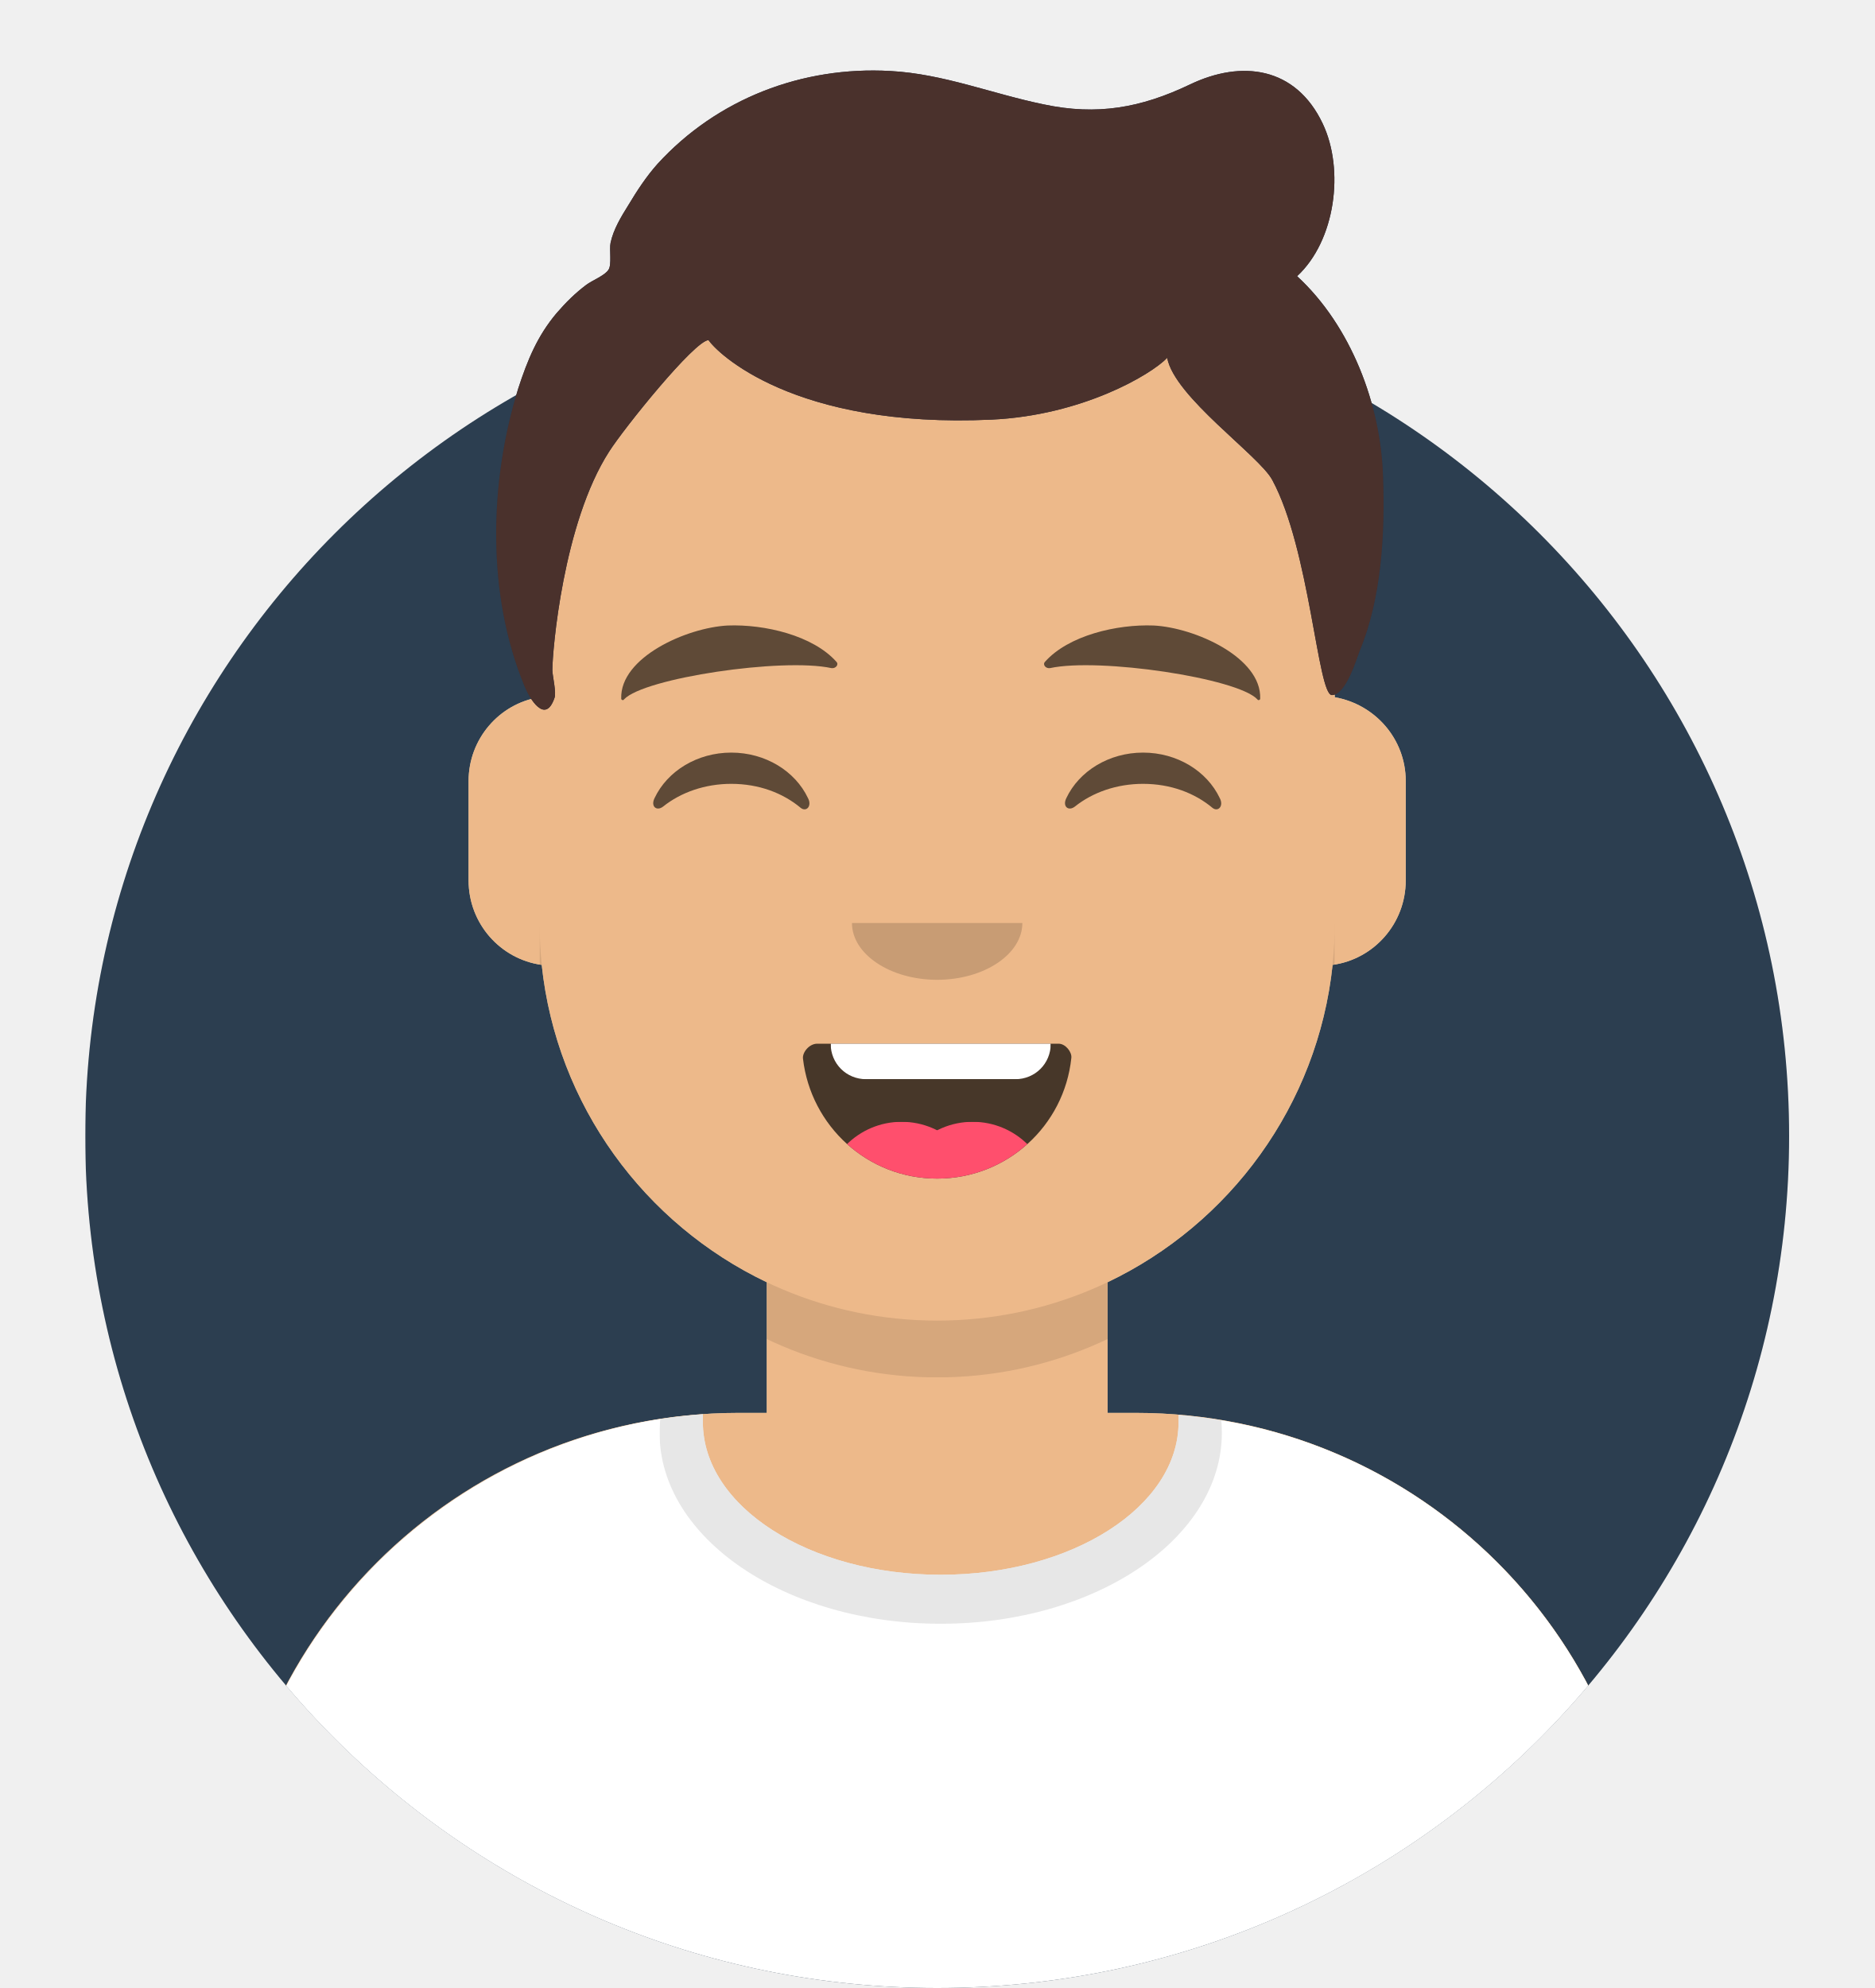
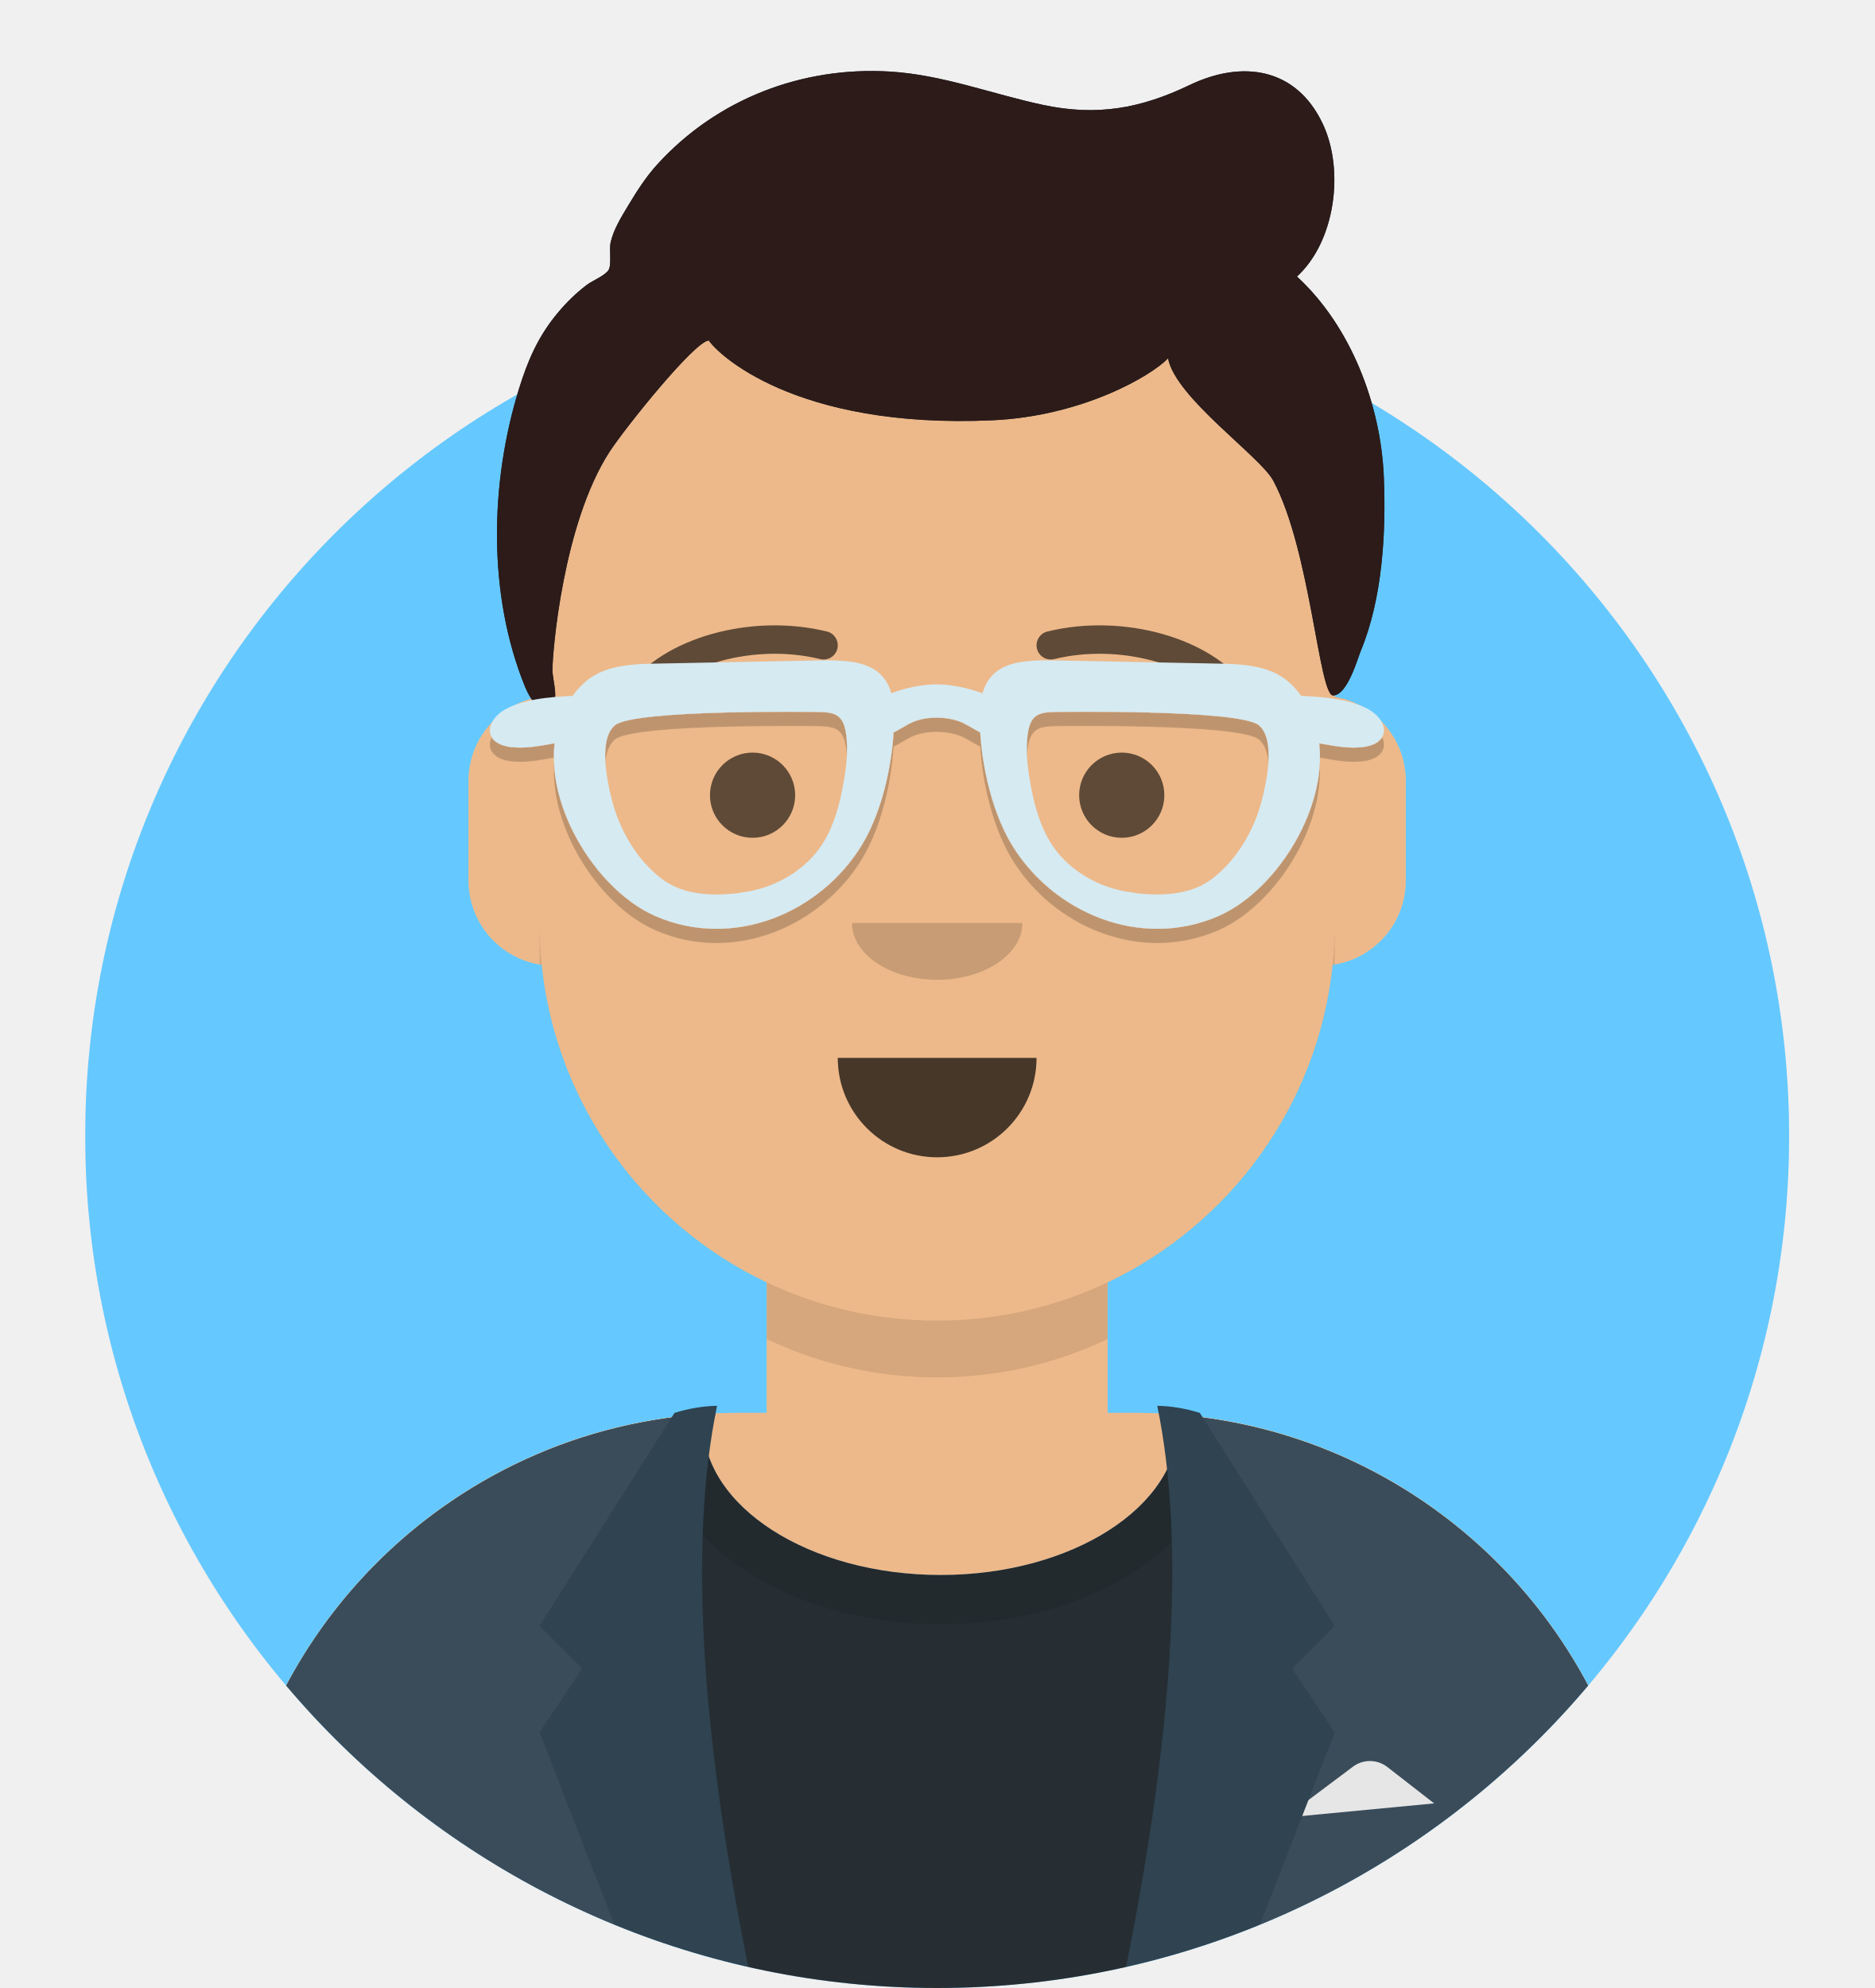
- <svg xmlns="http://www.w3.org/2000/svg" version="1.1" id="Layer_1" x="0px" y="0px" viewBox="0 0 264 280" style="enable-background:new 0 0 264 280;" xml:space="preserve">
-   <style type="text/css">
- 	.st0{fill-rule:evenodd;clip-rule:evenodd;fill:#E6E6E6;}
- 	.st1{filter:url(#Adobe_OpacityMaskFilter);}
- 	.st2{fill-rule:evenodd;clip-rule:evenodd;fill:#FFFFFF;}
- 	.st3{mask:url(#mask-2_1_);}
- 	.st4{fill-rule:evenodd;clip-rule:evenodd;fill:#2C3E50;}
- 	.st5{filter:url(#Adobe_OpacityMaskFilter_1_);}
- 	.st6{mask:url(#mask-4_1_);}
- 	.st7{fill-rule:evenodd;clip-rule:evenodd;fill:#D0C6AC;}
- 	.st8{filter:url(#Adobe_OpacityMaskFilter_2_);}
- 	.st9{mask:url(#mask-6_1_);}
- 	.st10{fill-rule:evenodd;clip-rule:evenodd;fill:#EDB98A;}
- 	.st11{filter:url(#Adobe_OpacityMaskFilter_3_);}
- 	.st12{mask:url(#mask-6_2_);fill-rule:evenodd;clip-rule:evenodd;fill-opacity:0.1;}
- 	.st13{filter:url(#Adobe_OpacityMaskFilter_4_);}
- 	.st14{mask:url(#react-mask-952_1_);}
- 	.st15{filter:url(#Adobe_OpacityMaskFilter_5_);}
- 	.st16{opacity:0.6;mask:url(#react-mask-952_2_);}
- 	.st17{fill-rule:evenodd;clip-rule:evenodd;fill-opacity:0.16;}
- 	.st18{fill-rule:evenodd;clip-rule:evenodd;fill-opacity:0.7;}
- 	.st19{filter:url(#Adobe_OpacityMaskFilter_6_);}
- 	.st20{mask:url(#react-mask-934_1_);fill-rule:evenodd;clip-rule:evenodd;fill:#FFFFFF;}
- 	.st21{filter:url(#Adobe_OpacityMaskFilter_7_);}
- 	.st22{mask:url(#react-mask-934_2_);}
- 	.st23{fill-rule:evenodd;clip-rule:evenodd;fill:#FF4F6D;}
- 	.st24{fill-rule:evenodd;clip-rule:evenodd;fill-opacity:0.6;}
- 	.st25{filter:url(#Adobe_OpacityMaskFilter_8_);}
- 	.st26{mask:url(#react-mask-925_1_);}
- 	.st27{fill-rule:evenodd;clip-rule:evenodd;fill:#28354B;}
- 	.st28{filter:url(#Adobe_OpacityMaskFilter_9_);}
- 	.st29{mask:url(#react-mask-924_1_);}
- 	.st30{fill-rule:evenodd;clip-rule:evenodd;fill:#4A312C;}
- </style>
-   <g>
-     <g transform="translate(-825, -1100)">
+ <svg xmlns="http://www.w3.org/2000/svg" xmlns:xlink="http://www.w3.org/1999/xlink" width="264px" height="280px" viewBox="0 0 264 280" version="1.1">
+   <defs>
+     <circle id="path-1" cx="120" cy="120" r="120" />
+     <path d="M12,160 C12,226.274 65.726,280 132,280 C198.274,280 252,226.274 252,160 L264,160 L264,-1.42108547e-14 L-3.19744231e-14,-1.42108547e-14 L-3.19744231e-14,160 L12,160 Z" id="path-3" />
+     <path d="M124,144.611 L124,163 L128,163 L128,163 C167.765,163 200,195.235 200,235 L200,244 L0,244 L0,235 C-4.86974701e-15,195.235 32.235,163 72,163 L72,163 L76,163 L76,144.611 C58.763,136.422 46.372,119.687 44.305,99.881 C38.48,99.058 34,94.052 34,88 L34,74 C34,68.054 38.325,63.118 44,62.166 L44,56 L44,56 C44,25.072 69.072,5.68137151e-15 100,0 L100,0 L100,0 C130.928,-5.68137151e-15 156,25.072 156,56 L156,62.166 C161.675,63.118 166,68.054 166,74 L166,88 C166,94.052 161.52,99.058 155.695,99.881 C153.628,119.687 141.237,136.422 124,144.611 Z" id="path-5" />
+   </defs>
+   <g id="Avataaar" stroke="none" stroke-width="1" fill="none" fill-rule="evenodd">
+     <g transform="translate(-825, -1100)" id="Avataaar/Circle">
      <g transform="translate(825, 1100)">
-         <g id="Circle" transform="translate(12, 40)">
-           <g id="Circle-Background">
-             <circle class="st0" cx="120" cy="120" r="120" />
-           </g>
-           <defs>
-             <filter id="Adobe_OpacityMaskFilter" filterUnits="userSpaceOnUse" x="0" y="0" width="240" height="240">
-               <feColorMatrix type="matrix" values="1 0 0 0 0  0 1 0 0 0  0 0 1 0 0  0 0 0 1 0" />
-             </filter>
-           </defs>
-           <mask maskUnits="userSpaceOnUse" x="0" y="0" width="240" height="240" id="mask-2_1_">
-             <g class="st1">
-               <circle id="path-1_1_" class="st2" cx="120" cy="120" r="120" />
-             </g>
+         <g id="Circle" stroke-width="1" fill-rule="evenodd" transform="translate(12, 40)">
+           <mask id="mask-2" fill="white">
+             <use xlink:href="#path-1" />
          </mask>
-           <g class="st3">
-             <rect class="st4" width="240" height="240" />
+           <use id="Circle-Background" fill="#E6E6E6" xlink:href="#path-1" />
+           <g id="Color/Palette/Blue-01" mask="url(#mask-2)" fill="#65C9FF">
+             <rect id="🖍Color" x="0" y="0" width="240" height="240" />
          </g>
        </g>
-         <g id="Mask">
- 			</g>
-         <defs>
-           <filter id="Adobe_OpacityMaskFilter_1_" filterUnits="userSpaceOnUse" x="-1" y="0" width="265" height="280">
-             <feColorMatrix type="matrix" values="1 0 0 0 0  0 1 0 0 0  0 0 1 0 0  0 0 0 1 0" />
-           </filter>
-         </defs>
-         <mask maskUnits="userSpaceOnUse" x="-1" y="0" width="265" height="280" id="mask-4_1_">
-           <g class="st5">
-             <path id="path-3_1_" class="st2" d="M12,160c0,66.3,53.7,120,120,120s120-53.7,120-120h12V0H0v160H12z" />
-           </g>
+         <mask id="mask-4" fill="white">
+           <use xlink:href="#path-3" />
        </mask>
-         <g id="Avataaar" class="st6">
+         <g id="Mask" />
+         <g id="Avataaar" stroke-width="1" fill-rule="evenodd" mask="url(#mask-4)">
          <g id="Body" transform="translate(32, 36)">
-             <g>
-               <path class="st7" d="M124,144.6V163h4l0,0c39.8,0,72,32.2,72,72v9H0v-9c0-39.8,32.2-72,72-72l0,0h4v-18.4        c-17.2-8.2-29.6-24.9-31.7-44.7C38.5,99.1,34,94.1,34,88V74c0-5.9,4.3-10.9,10-11.8V56l0,0c0-30.9,25.1-56,56-56l0,0l0,0        c30.9,0,56,25.1,56,56v6.2c5.7,1,10,5.9,10,11.8v14c0,6.1-4.5,11.1-10.3,11.9C153.6,119.7,141.2,136.4,124,144.6z" />
-             </g>
-             <defs>
-               <filter id="Adobe_OpacityMaskFilter_2_" filterUnits="userSpaceOnUse" x="-32" y="0" width="264" height="244">
-                 <feColorMatrix type="matrix" values="1 0 0 0 0  0 1 0 0 0  0 0 1 0 0  0 0 0 1 0" />
-               </filter>
-             </defs>
-             <mask maskUnits="userSpaceOnUse" x="-32" y="0" width="264" height="244" id="mask-6_1_">
-               <g class="st8">
-                 <path id="path-5_1_" class="st2" d="M124,144.6V163h4l0,0c39.8,0,72,32.2,72,72v9H0v-9c0-39.8,32.2-72,72-72l0,0h4v-18.4         c-17.2-8.2-29.6-24.9-31.7-44.7C38.5,99.1,34,94.1,34,88V74c0-5.9,4.3-10.9,10-11.8V56l0,0c0-30.9,25.1-56,56-56l0,0l0,0         c30.9,0,56,25.1,56,56v6.2c5.7,1,10,5.9,10,11.8v14c0,6.1-4.5,11.1-10.3,11.9C153.6,119.7,141.2,136.4,124,144.6z" />
-               </g>
+             <mask id="mask-6" fill="white">
+               <use xlink:href="#path-5" />
            </mask>
-             <g class="st9">
-               <g id="Color" transform="translate(-32, 0)">
-                 <rect class="st10" width="264" height="244" />
+             <use fill="#D0C6AC" xlink:href="#path-5" />
+             <g id="Skin/👶🏽-03-Brown" mask="url(#mask-6)" fill="#EDB98A">
+               <g transform="translate(-32, 0)" id="Color">
+                 <rect x="0" y="0" width="264" height="244" />
              </g>
            </g>
+             <path d="M156,79 L156,102 C156,132.928 130.928,158 100,158 C69.072,158 44,132.928 44,102 L44,79 L44,94 C44,124.928 69.072,150 100,150 C130.928,150 156,124.928 156,94 L156,79 Z" id="Neck-Shadow" fill-opacity="0.1" fill="#000000" mask="url(#mask-6)" />
+           </g>
+           <g id="Clothing/Blazer-+-Shirt" transform="translate(0, 170)">
            <defs>
-               <filter id="Adobe_OpacityMaskFilter_3_" filterUnits="userSpaceOnUse" x="44" y="79" width="112" height="79">
-                 <feColorMatrix type="matrix" values="1 0 0 0 0  0 1 0 0 0  0 0 1 0 0  0 0 0 1 0" />
-               </filter>
+               <path d="M133.96,0.295 C170.936,3.325 200,34.294 200,72.052 L200,81 L0,81 L0,72.052 C1.22536245e-14,33.953 29.592,2.765 67.045,0.22 C67.015,0.593 67,0.969 67,1.348 C67,13.211 81.998,22.828 100.5,22.828 C119.002,22.828 134,13.211 134,1.348 C134,0.995 133.987,0.644 133.96,0.295 Z" id="react-path-150" />
            </defs>
-             <mask maskUnits="userSpaceOnUse" x="44" y="79" width="112" height="79" id="mask-6_2_">
-               <g class="st11">
-                 <path id="path-5_2_" class="st2" d="M124,144.6V163h4l0,0c39.8,0,72,32.2,72,72v9H0v-9c0-39.8,32.2-72,72-72l0,0h4v-18.4         c-17.2-8.2-29.6-24.9-31.7-44.7C38.5,99.1,34,94.1,34,88V74c0-5.9,4.3-10.9,10-11.8V56l0,0c0-30.9,25.1-56,56-56l0,0l0,0         c30.9,0,56,25.1,56,56v6.2c5.7,1,10,5.9,10,11.8v14c0,6.1-4.5,11.1-10.3,11.9C153.6,119.7,141.2,136.4,124,144.6z" />
+             <g id="Shirt" transform="translate(32, 29)">
+               <mask id="react-mask-151" fill="white">
+                 <use xlink:href="#react-path-150" />
+               </mask>
+               <use id="Clothes" fill="#E6E6E6" xlink:href="#react-path-150" />
+               <g id="Color/Palette/Black" mask="url(#react-mask-151)" fill="#262E33">
+                 <g transform="translate(-32, -29)" id="🖍Color">
+                   <rect x="0" y="0" width="264" height="110" />
+                 </g>
              </g>
-             </mask>
-             <path id="Neck-Shadow" class="st12" d="M156,79v23c0,30.9-25.1,56-56,56s-56-25.1-56-56V79v15c0,30.9,25.1,56,56,56       s56-25.1,56-56V79z" />
+               <g id="Shadowy" opacity="0.6" mask="url(#react-mask-151)" fill-opacity="0.16" fill="#000000">
+                 <g transform="translate(60, -25)" id="Hola-👋🏼">
+                   <ellipse cx="40.5" cy="27.848" rx="39.635" ry="26.914" />
+                 </g>
+               </g>
+             </g>
+             <g id="Blazer" transform="translate(32, 28)">
+               <path d="M68.785,1.122 C30.512,2.804 -1.89486556e-14,34.365 -1.42108547e-14,73.052 L0,73.052 L0,82 L69.362,82 C65.961,69.92 64,55.709 64,40.5 C64,26.173 65.74,12.731 68.785,1.122 Z M131.638,82 L200,82 L200,73.052 C200,34.707 170.025,3.363 132.229,1.174 C135.265,12.771 137,26.194 137,40.5 C137,55.709 135.039,69.92 131.638,82 Z" id="Saco" fill="#3A4C5A" />
+               <path d="M149,58 L158.556,50.833 L158.556,50.833 C159.999,49.751 161.988,49.768 163.412,50.876 L170,56 L149,58 Z" id="Pocket-hanky" fill="#E6E6E6" />
+               <path d="M69,1.13686838e-13 C65,19.333 66.667,46.667 74,82 L58,82 L44,46 L50,37 L44,31 L63,1 C65.028,0.369 67.028,0.036 69,1.13686838e-13 Z" id="Wing" fill="#2F4351" />
+               <path d="M151,1.13686838e-13 C147,19.333 148.667,46.667 156,82 L140,82 L126,46 L132,37 L126,31 L145,1 C147.028,0.369 149.028,0.036 151,1.13686838e-13 Z" id="Wing" fill="#2F4351" transform="translate(141, 41) scale(-1, 1) translate(-141, -41) " />
+             </g>
          </g>
-           <g transform="translate(0, 170)">
-             <g id="Clothes">
-               <path class="st0" d="M166,29.3c37,3,66,34,66,71.8v8.9H32v-8.9C32,63,61.6,31.8,99,29.2c0,0.4,0,0.7,0,1.1        c0,11.9,15,21.5,33.5,21.5S166,42.2,166,30.3C166,30,166,29.6,166,29.3z" />
+           <g id="Face" transform="translate(76, 82)" fill="#000000">
+             <g id="Mouth/Default" transform="translate(2, 52)" fill-opacity="0.7">
+               <path d="M40,15 C40,22.732 46.268,29 54,29 L54,29 C61.732,29 68,22.732 68,15" id="Mouth" />
            </g>
-             <defs>
-               <filter id="Adobe_OpacityMaskFilter_4_" filterUnits="userSpaceOnUse" x="0" y="0" width="264" height="110">
-                 <feColorMatrix type="matrix" values="1 0 0 0 0  0 1 0 0 0  0 0 1 0 0  0 0 0 1 0" />
-               </filter>
-             </defs>
-             <mask maskUnits="userSpaceOnUse" x="0" y="0" width="264" height="110" id="react-mask-952_1_">
-               <g class="st13">
-                 <path id="react-path-951_1_" class="st2" d="M166,29.3c37,3,66,34,66,71.8v8.9H32v-8.9C32,63,61.6,31.8,99,29.2         c0,0.4,0,0.7,0,1.1c0,11.9,15,21.5,33.5,21.5S166,42.2,166,30.3C166,30,166,29.6,166,29.3z" />
-               </g>
-             </mask>
-             <g class="st14">
-               <rect class="st2" width="264" height="110" />
+             <g id="Nose/Default" transform="translate(28, 40)" fill-opacity="0.16">
+               <path d="M16,8 C16,12.418 21.373,16 28,16 L28,16 C34.627,16 40,12.418 40,8" id="Nose" />
            </g>
-             <defs>
-               <filter id="Adobe_OpacityMaskFilter_5_" filterUnits="userSpaceOnUse" x="92.9" y="4.9" width="79.3" height="53.8">
-                 <feColorMatrix type="matrix" values="1 0 0 0 0  0 1 0 0 0  0 0 1 0 0  0 0 0 1 0" />
-               </filter>
-             </defs>
-             <mask maskUnits="userSpaceOnUse" x="92.9" y="4.9" width="79.3" height="53.8" id="react-mask-952_2_">
-               <g class="st15">
-                 <path id="react-path-951_2_" class="st2" d="M166,29.3c37,3,66,34,66,71.8v8.9H32v-8.9C32,63,61.6,31.8,99,29.2         c0,0.4,0,0.7,0,1.1c0,11.9,15,21.5,33.5,21.5S166,42.2,166,30.3C166,30,166,29.6,166,29.3z" />
-               </g>
-             </mask>
-             <g id="Shadowy" class="st16">
-               <g transform="translate(92, 4)">
-                 <ellipse class="st17" cx="40.5" cy="27.8" rx="39.6" ry="26.9" />
+             <g id="Eyes/Default-😀" transform="translate(0, 8)" fill-opacity="0.6">
+               <circle id="Eye" cx="30" cy="22" r="6" />
+               <circle id="Eye" cx="82" cy="22" r="6" />
+             </g>
+             <g id="Eyebrow/Outline/Default" fill-opacity="0.6">
+               <g id="I-Browse" transform="translate(12, 6)">
+                 <path d="M3.63,11.159 C7.545,5.65 18.278,2.561 27.523,4.831 C28.596,5.095 29.679,4.439 29.942,3.366 C30.206,2.293 29.55,1.21 28.477,0.947 C17.74,-1.69 5.312,1.887 0.37,8.841 C-0.27,9.742 -0.059,10.99 0.841,11.63 C1.742,12.27 2.99,12.059 3.63,11.159 Z" id="Eyebrow" fill-rule="nonzero" />
+                 <path d="M61.63,11.159 C65.545,5.65 76.278,2.561 85.523,4.831 C86.596,5.095 87.679,4.439 87.942,3.366 C88.206,2.293 87.55,1.21 86.477,0.947 C75.74,-1.69 63.312,1.887 58.37,8.841 C57.73,9.742 57.941,10.99 58.841,11.63 C59.742,12.27 60.99,12.059 61.63,11.159 Z" id="Eyebrow" fill-rule="nonzero" transform="translate(73.00015, 6.039198) scale(-1, 1) translate(-73.00015, -6.039198) " />
              </g>
            </g>
          </g>
-           <g id="Face" transform="translate(76, 82)">
-             <g transform="translate(2, 52)">
-               <g id="Mouth">
-                 <path class="st18" d="M35.1,15.1C36.2,24.6,44.2,32,54,32c9.8,0,17.9-7.4,18.9-17c0.1-0.8-0.8-2-1.8-2c-14.9,0-26.3,0-34,0         C36,13,35,14.2,35.1,15.1z" />
-               </g>
-               <defs>
-                 <filter id="Adobe_OpacityMaskFilter_6_" filterUnits="userSpaceOnUse" x="39" y="2" width="31" height="16">
-                   <feColorMatrix type="matrix" values="1 0 0 0 0  0 1 0 0 0  0 0 1 0 0  0 0 0 1 0" />
-                 </filter>
-               </defs>
-               <mask maskUnits="userSpaceOnUse" x="39" y="2" width="31" height="16" id="react-mask-934_1_">
-                 <g class="st19">
-                   <path id="react-path-933_1_" class="st2" d="M35.1,15.1C36.2,24.6,44.2,32,54,32c9.8,0,17.9-7.4,18.9-17          c0.1-0.8-0.8-2-1.8-2c-14.9,0-26.3,0-34,0C36,13,35,14.2,35.1,15.1z" />
-                 </g>
-               </mask>
-               <path id="Teeth" class="st20" d="M44,2h21c2.8,0,5,2.2,5,5v6c0,2.8-2.2,5-5,5H44c-2.8,0-5-2.2-5-5V7C39,4.2,41.2,2,44,2z" />
-               <defs>
-                 <filter id="Adobe_OpacityMaskFilter_7_" filterUnits="userSpaceOnUse" x="38" y="24" width="32" height="22">
-                   <feColorMatrix type="matrix" values="1 0 0 0 0  0 1 0 0 0  0 0 1 0 0  0 0 0 1 0" />
-                 </filter>
-               </defs>
-               <mask maskUnits="userSpaceOnUse" x="38" y="24" width="32" height="22" id="react-mask-934_2_">
-                 <g class="st21">
-                   <path id="react-path-933_2_" class="st2" d="M35.1,15.1C36.2,24.6,44.2,32,54,32c9.8,0,17.9-7.4,18.9-17          c0.1-0.8-0.8-2-1.8-2c-14.9,0-26.3,0-34,0C36,13,35,14.2,35.1,15.1z" />
-                 </g>
-               </mask>
-               <g id="Tongue" class="st22">
-                 <g transform="translate(38, 24)">
-                   <circle class="st23" cx="11" cy="11" r="11" />
-                   <circle class="st23" cx="21" cy="11" r="11" />
-                 </g>
-               </g>
-             </g>
-             <g transform="translate(28, 40)">
-               <path id="Nose" class="st17" d="M16,8c0,4.4,5.4,8,12,8l0,0c6.6,0,12-3.6,12-8" />
-             </g>
-             <g transform="translate(0, 8)">
-               <path id="Squint" class="st24" d="M16.2,22.4C18,18.6,22.2,16,27,16c4.8,0,9,2.6,10.8,6.4c0.6,1.1-0.2,2-1,1.4        c-2.5-2.1-5.9-3.4-9.8-3.4c-3.7,0-7.1,1.2-9.6,3.2C16.5,24.3,15.6,23.6,16.2,22.4z" />
-               <path class="st24" d="M74.2,22.4C76,18.6,80.2,16,85,16c4.8,0,9,2.6,10.8,6.4c0.6,1.1-0.2,2-1,1.4c-2.5-2.1-5.9-3.4-9.8-3.4        c-3.7,0-7.1,1.2-9.6,3.2C74.5,24.3,73.6,23.6,74.2,22.4z" />
-             </g>
-             <g>
-               <path id="Eyebrow" class="st24" d="M26.5,6.1c-5.8,0.3-15.2,4.5-15,10.3c0,0.2,0.3,0.3,0.4,0.1c2.8-3,22.3-5.9,29.2-4.4        c0.6,0.1,1.1-0.5,0.7-0.9C38.5,7.5,31.7,5.9,26.5,6.1" />
-               <path class="st24" d="M86.5,6.1c5.8,0.3,15.2,4.5,15,10.3c0,0.2-0.3,0.3-0.4,0.1c-2.8-3-22.3-5.9-29.2-4.4        c-0.6,0.1-1.1-0.5-0.7-0.9C74.5,7.5,81.3,5.9,86.5,6.1" />
-             </g>
-           </g>
-           <g id="Top">
+           <g id="Top" stroke-width="1" fill-rule="evenodd">
            <defs>
-               <filter id="Adobe_OpacityMaskFilter_8_" filterUnits="userSpaceOnUse" x="-1" y="0" width="264" height="280">
-                 <feColorMatrix type="matrix" values="1 0 0 0 0  0 1 0 0 0  0 0 1 0 0  0 0 0 1 0" />
+               <rect id="react-path-129" x="0" y="0" width="264" height="280" />
+               <path d="M183.68,38.949 C189.086,33.999 190.387,23.962 187.318,17.449 C183.549,9.454 175.901,8.452 168.572,11.969 C161.664,15.284 155.515,16.388 147.95,14.782 C140.692,13.241 133.806,10.523 126.303,10.076 C113.978,9.343 102.003,13.915 93.603,23.129 C92,24.887 90.709,26.897 89.488,28.934 C88.512,30.564 87.411,32.313 86.995,34.192 C86.797,35.086 87.165,37.29 86.72,38.022 C86.239,38.812 84.424,39.537 83.651,40.124 C82.084,41.313 80.727,42.654 79.471,44.171 C76.805,47.393 75.338,50.758 74.103,54.743 C70.001,67.988 69.653,83.741 74.957,96.747 C75.664,98.481 77.855,102.099 79.143,98.385 C79.398,97.651 78.809,95.191 78.81,94.45 C78.815,91.73 80.316,73.721 86.857,63.633 C88.986,60.349 98.83,48.052 100.841,47.954 C101.906,49.646 112.721,60.462 140.783,59.195 C153.445,58.623 163.183,52.934 165.521,50.468 C166.549,56.001 178.513,64.284 180.336,67.692 C185.603,77.538 186.771,97.996 188.781,97.957 C190.791,97.919 192.234,92.72 192.648,91.727 C195.72,84.352 196.243,75.095 195.915,67.168 C195.488,56.966 191.277,45.942 183.68,38.949 Z" id="react-path-128" />
+               <filter x="-0.8%" y="-2.0%" width="101.5%" height="108.0%" filterUnits="objectBoundingBox" id="react-filter-125">
+                 <feOffset dx="0" dy="2" in="SourceAlpha" result="shadowOffsetOuter1" />
+                 <feColorMatrix values="0 0 0 0 0   0 0 0 0 0   0 0 0 0 0  0 0 0 0.16 0" type="matrix" in="shadowOffsetOuter1" result="shadowMatrixOuter1" />
+                 <feMerge>
+                   <feMergeNode in="shadowMatrixOuter1" />
+                   <feMergeNode in="SourceGraphic" />
+                 </feMerge>
              </filter>
            </defs>
-             <mask maskUnits="userSpaceOnUse" x="-1" y="0" width="264" height="280" id="react-mask-925_1_">
-               <g class="st25">
-                 <rect id="react-path-927_1_" class="st2" width="264" height="280" />
-               </g>
+             <mask id="react-mask-127" fill="white">
+               <use xlink:href="#react-path-129" />
            </mask>
-             <g class="st26">
+             <g id="Mask" />
+             <g id="Top/Short-Hair/Short-Waved" mask="url(#react-mask-127)">
              <g transform="translate(-1, 0)">
-                 <g id="Short-Hair">
-                   <path class="st27" d="M183.7,38.9c5.4-5,6.7-15,3.6-21.5c-3.8-8-11.4-9-18.7-5.5c-6.9,3.3-13.1,4.4-20.6,2.8          c-7.3-1.5-14.1-4.3-21.6-4.7C114,9.3,102,13.9,93.6,23.1c-1.6,1.8-2.9,3.8-4.1,5.8c-1,1.6-2.1,3.4-2.5,5.3          c-0.2,0.9,0.2,3.1-0.3,3.8c-0.5,0.8-2.3,1.5-3.1,2.1c-1.6,1.2-2.9,2.5-4.2,4c-2.7,3.2-4.1,6.6-5.4,10.6          c-4.1,13.2-4.5,29,0.9,42c0.7,1.7,2.9,5.4,4.2,1.6c0.3-0.7-0.3-3.2-0.3-3.9c0-2.7,1.5-20.7,8-30.8c2.1-3.3,12-15.6,14-15.7          c1.1,1.7,11.9,12.5,39.9,11.2c12.7-0.6,22.4-6.3,24.7-8.7c1,5.5,13,13.8,14.8,17.2c5.3,9.8,6.4,30.3,8.4,30.3          s3.5-5.2,3.9-6.2c3.1-7.4,3.6-16.6,3.3-24.6C195.5,57,191.3,45.9,183.7,38.9z" />
+                 <mask id="react-mask-126" fill="white">
+                   <use xlink:href="#react-path-128" />
+                 </mask>
+                 <use id="Short-Hair" stroke="none" fill="#28354B" fill-rule="evenodd" xlink:href="#react-path-128" />
+                 <g id="Skin/👶🏽-03-Brown" mask="url(#react-mask-126)" fill="#2C1B18">
+                   <g transform="translate(0, 0) " id="Color">
+                     <rect x="0" y="0" width="264" height="280" />
+                   </g>
                </g>
-                 <defs>
-                   <filter id="Adobe_OpacityMaskFilter_9_" filterUnits="userSpaceOnUse" x="0" y="0" width="264" height="280">
-                     <feColorMatrix type="matrix" values="1 0 0 0 0  0 1 0 0 0  0 0 1 0 0  0 0 0 1 0" />
-                   </filter>
-                 </defs>
-                 <mask maskUnits="userSpaceOnUse" x="0" y="0" width="264" height="280" id="react-mask-924_1_">
-                   <g class="st28">
-                     <path id="react-path-926_1_" class="st2" d="M183.7,38.9c5.4-5,6.7-15,3.6-21.5c-3.8-8-11.4-9-18.7-5.5           c-6.9,3.3-13.1,4.4-20.6,2.8c-7.3-1.5-14.1-4.3-21.6-4.7C114,9.3,102,13.9,93.6,23.1c-1.6,1.8-2.9,3.8-4.1,5.8           c-1,1.6-2.1,3.4-2.5,5.3c-0.2,0.9,0.2,3.1-0.3,3.8c-0.5,0.8-2.3,1.5-3.1,2.1c-1.6,1.2-2.9,2.5-4.2,4           c-2.7,3.2-4.1,6.6-5.4,10.6c-4.1,13.2-4.5,29,0.9,42c0.7,1.7,2.9,5.4,4.2,1.6c0.3-0.7-0.3-3.2-0.3-3.9           c0-2.7,1.5-20.7,8-30.8c2.1-3.3,12-15.6,14-15.7c1.1,1.7,11.9,12.5,39.9,11.2c12.7-0.6,22.4-6.3,24.7-8.7           c1,5.5,13,13.8,14.8,17.2c5.3,9.8,6.4,30.3,8.4,30.3s3.5-5.2,3.9-6.2c3.1-7.4,3.6-16.6,3.3-24.6           C195.5,57,191.3,45.9,183.7,38.9z" />
-                   </g>
-                 </mask>
-                 <g class="st29">
-                   <g transform="translate(0, 0) ">
-                     <rect class="st30" width="264" height="280" />
+                 <g id="Top/_Resources/Prescription-01" fill="none" transform="translate(62, 85)" stroke-width="1">
+                   <defs>
+                     <filter x="-0.8%" y="-2.4%" width="101.5%" height="109.8%" filterUnits="objectBoundingBox" id="react-filter-133">
+                       <feOffset dx="0" dy="2" in="SourceAlpha" result="shadowOffsetOuter1" />
+                       <feColorMatrix values="0 0 0 0 0   0 0 0 0 0   0 0 0 0 0  0 0 0 0.2 0" type="matrix" in="shadowOffsetOuter1" result="shadowMatrixOuter1" />
+                       <feMerge>
+                         <feMergeNode in="shadowMatrixOuter1" />
+                         <feMergeNode in="SourceGraphic" />
+                       </feMerge>
+                     </filter>
+                   </defs>
+                   <g id="Glasses" filter="url(#react-filter-133)" transform="translate(8, 8)" fill="#D6EAF2">
+                     <path d="M46.249,7.275 C48.621,7.298 49.742,7.692 50.146,10.165 C50.555,12.671 50.157,15.487 49.685,17.955 C48.965,21.723 47.767,25.415 44.978,28.169 C43.508,29.619 41.717,30.775 39.811,31.564 C38.799,31.983 37.73,32.286 36.661,32.516 C36.349,32.583 33.682,32.95 35.318,32.764 C31.501,33.199 27.36,33.182 24.172,30.753 C20.64,28.06 18.22,23.8 17.157,19.556 C16.534,17.073 15.226,11.134 17.616,9.149 C20.353,6.875 46.249,7.275 46.249,7.275 L46.249,7.275 Z M22.218,0.49 C16.777,0.678 13.147,1.634 10.463,7.069 C5.546,17.03 13.963,31.969 23.352,36.039 C34.329,40.799 46.592,35.532 52.396,26.006 C55.469,20.962 57.022,13.323 56.922,7.504 C56.795,0.076 51.607,-0.13 45.509,0.034 L22.218,0.49 Z" id="Frame-Stuff" />
+                     <path d="M79.681,7.273 C77.309,7.295 76.188,7.689 75.784,10.163 C75.374,12.668 75.772,15.485 76.244,17.952 C76.965,21.72 78.163,25.412 80.952,28.166 C82.421,29.616 84.213,30.772 86.119,31.562 C87.131,31.981 88.2,32.284 89.268,32.513 C89.581,32.58 92.247,32.948 90.612,32.761 C94.429,33.197 98.57,33.179 101.757,30.75 C105.29,28.058 107.709,23.798 108.773,19.554 C109.396,17.071 110.703,11.132 108.314,9.147 C105.576,6.872 79.681,7.273 79.681,7.273 L79.681,7.273 Z M103.712,0.488 C109.152,0.675 112.783,1.632 115.466,7.067 C120.384,17.028 111.967,31.966 102.577,36.037 C91.6,40.797 79.338,35.529 73.534,26.004 C70.461,20.96 68.907,13.321 69.007,7.501 C69.135,0.074 74.323,-0.132 80.421,0.032 L103.712,0.488 Z" id="Frame-Stuff" />
+                     <path d="M13.197,4.927 C9.785,5.118 5.886,5.164 2.69,6.639 C-0.695,8.201 -1.218,11.739 3.049,12.226 C4.971,12.446 6.895,12.083 8.787,11.745 C10.337,11.468 12.442,11.558 13.906,10.966 C16.636,9.862 16.46,4.74 13.197,4.927" id="Frame-Stuff" />
+                     <path d="M112.735,4.927 C116.147,5.118 120.046,5.164 123.242,6.639 C126.626,8.201 127.149,11.739 122.882,12.226 C120.961,12.446 119.037,12.083 117.144,11.745 C115.595,11.468 113.49,11.558 112.025,10.966 C109.296,9.862 109.471,4.74 112.735,4.927" id="Frame-Stuff" />
+                     <path d="M73.109,7.013 C71.163,4.713 66.091,3.385 62.891,3.385 C59.691,3.385 54.768,4.713 52.822,7.013 C51.841,8.172 51.807,9.724 53.508,10.451 C55.626,11.357 57.517,9.714 59.213,8.855 C61.381,7.757 64.712,7.877 66.719,8.855 C68.427,9.688 70.305,11.357 72.423,10.451 C74.124,9.724 74.091,8.172 73.109,7.013" id="Frame-Stuff" />
                  </g>
                </g>
              </g>
            </g>
          </g>
        </g>
      </g>
    </g>
  </g>
</svg>
